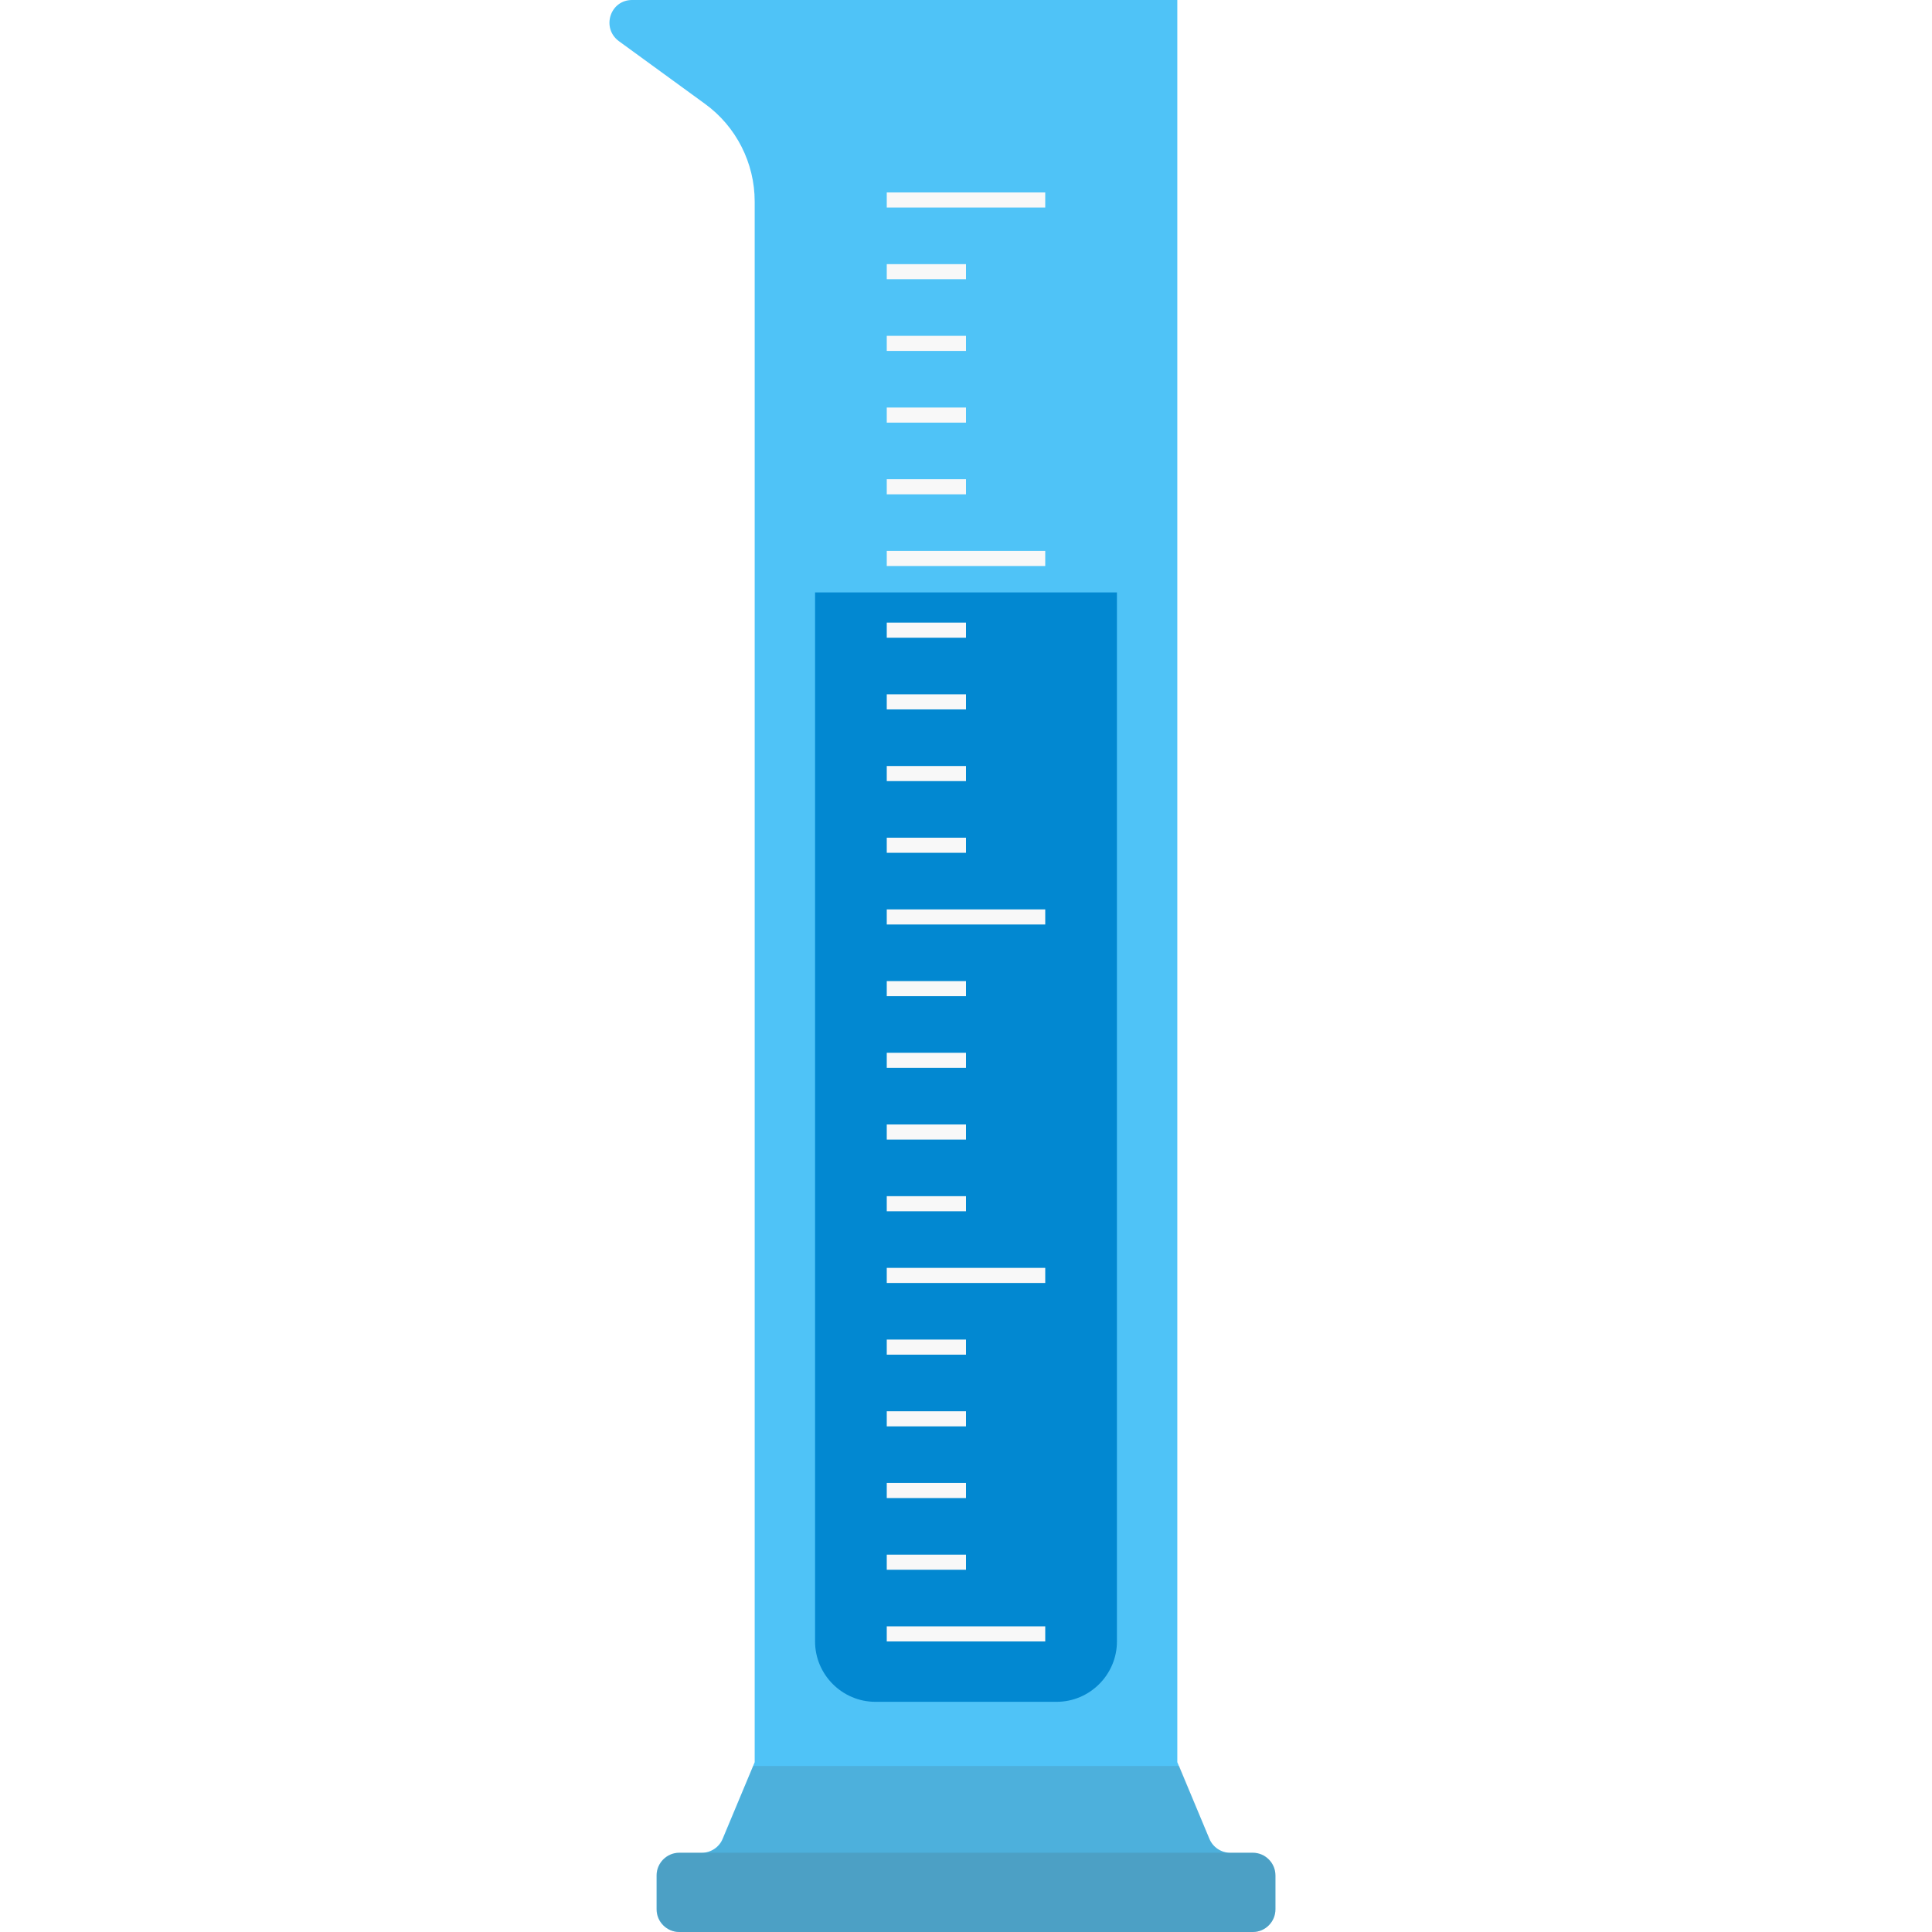
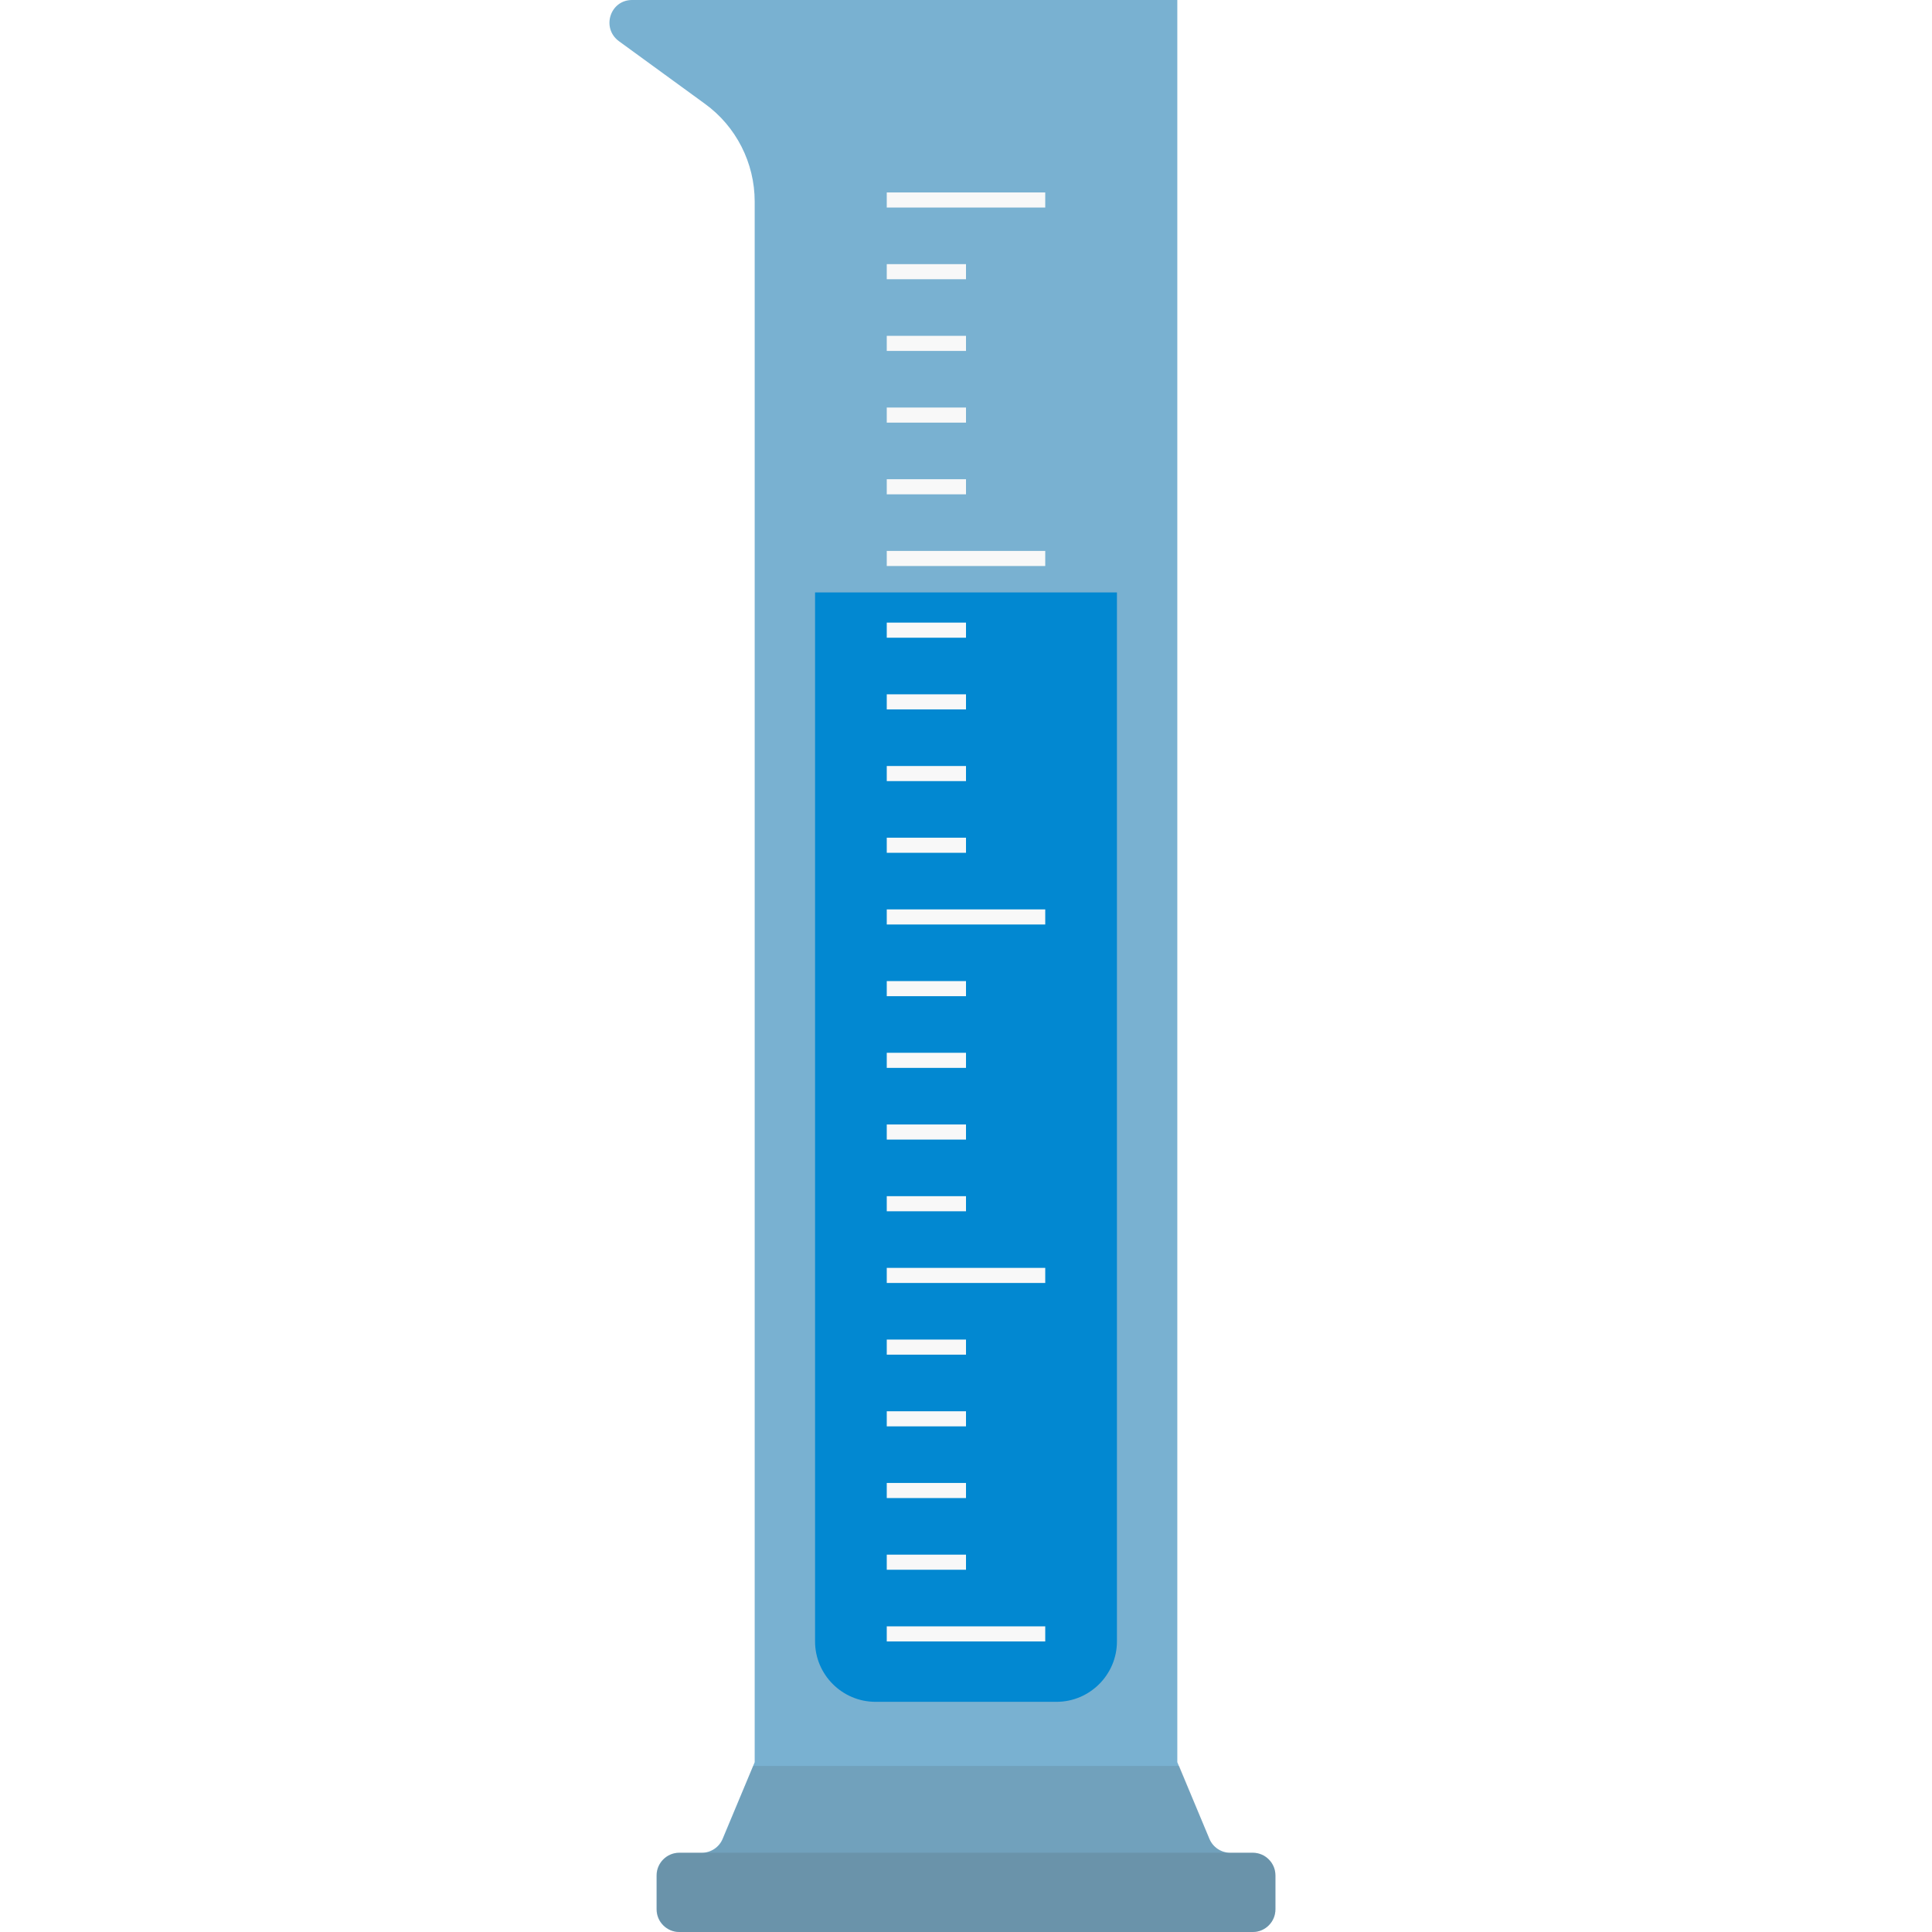
<svg xmlns="http://www.w3.org/2000/svg" version="1.1" x="0" y="0" viewBox="0 0 512 512" xml:space="preserve">
  <style type="text/css">.st3{opacity:.15;fill:#444}</style>
-   <path d="M332 491h-6c-2.4 0-4.6-1.5-5.5-3.7L312 467V0H167.5c-5.8 0-8.2 7.4-3.5 10.9l22.8 16.6c8.3 6 13.2 15.7 13.2 25.9V467l-8.5 20.3c-.9 2.2-3.1 3.7-5.5 3.7h-6c-3.3 0-6 2.7-6 6v9c0 3.3 2.7 6 6 6h152c3.3 0 6-2.7 6-6v-9c0-3.3-2.7-6-6-6z" fill="#4fc3f7" />
+   <path d="M332 491h-6c-2.4 0-4.6-1.5-5.5-3.7L312 467V0H167.5c-5.8 0-8.2 7.4-3.5 10.9l22.8 16.6c8.3 6 13.2 15.7 13.2 25.9V467l-8.5 20.3c-.9 2.2-3.1 3.7-5.5 3.7h-6c-3.3 0-6 2.7-6 6v9c0 3.3 2.7 6 6 6h152c3.3 0 6-2.7 6-6v-9c0-3.3-2.7-6-6-6z" fill="#79b1d1" />
  <path d="M216 157v278c0 8.8 7.2 16 16 16h48c8.8 0 16-7.2 16-16V157h-80z" fill="#0288d1" />
  <path d="M235 431h42v4h-42zm0-95h42v4h-42zm0-95h42v4h-42zm0-95h42v4h-42zm0 266h21v4h-21zm0-19h21v4h-21zm0-19h21v4h-21zm0-19h21v4h-21zm0-38h21v4h-21zm0-19h21v4h-21zm0-19h21v4h-21zm0-19h21v4h-21zm0-38h21v4h-21zm0-19h21v4h-21zm0-19h21v4h-21zm0-19h21v4h-21zm0-38h21v4h-21zm0-19h21v4h-21zm0-19h21v4h-21zm0-19h21v4h-21zm0-19h42v4h-42z" fill="#f8f8f8" />
  <path class="st3" d="M338 506v-9c0-3.3-2.7-6-6-6h-6c-2.4 0-4.6-1.5-5.5-3.7l-8-19.3H199.6l-8 19.3c-.9 2.2-3.1 3.7-5.5 3.7h-6c-3.3 0-6 2.7-6 6v9c0 3.3 2.7 6 6 6h152c3.2 0 5.9-2.7 5.9-6z" />
  <path class="st3" d="M338 506v-9c0-3.3-2.7-6-6-6H180c-3.3 0-6 2.7-6 6v9c0 3.3 2.7 6 6 6h152c3.3 0 6-2.7 6-6z" />
</svg>
